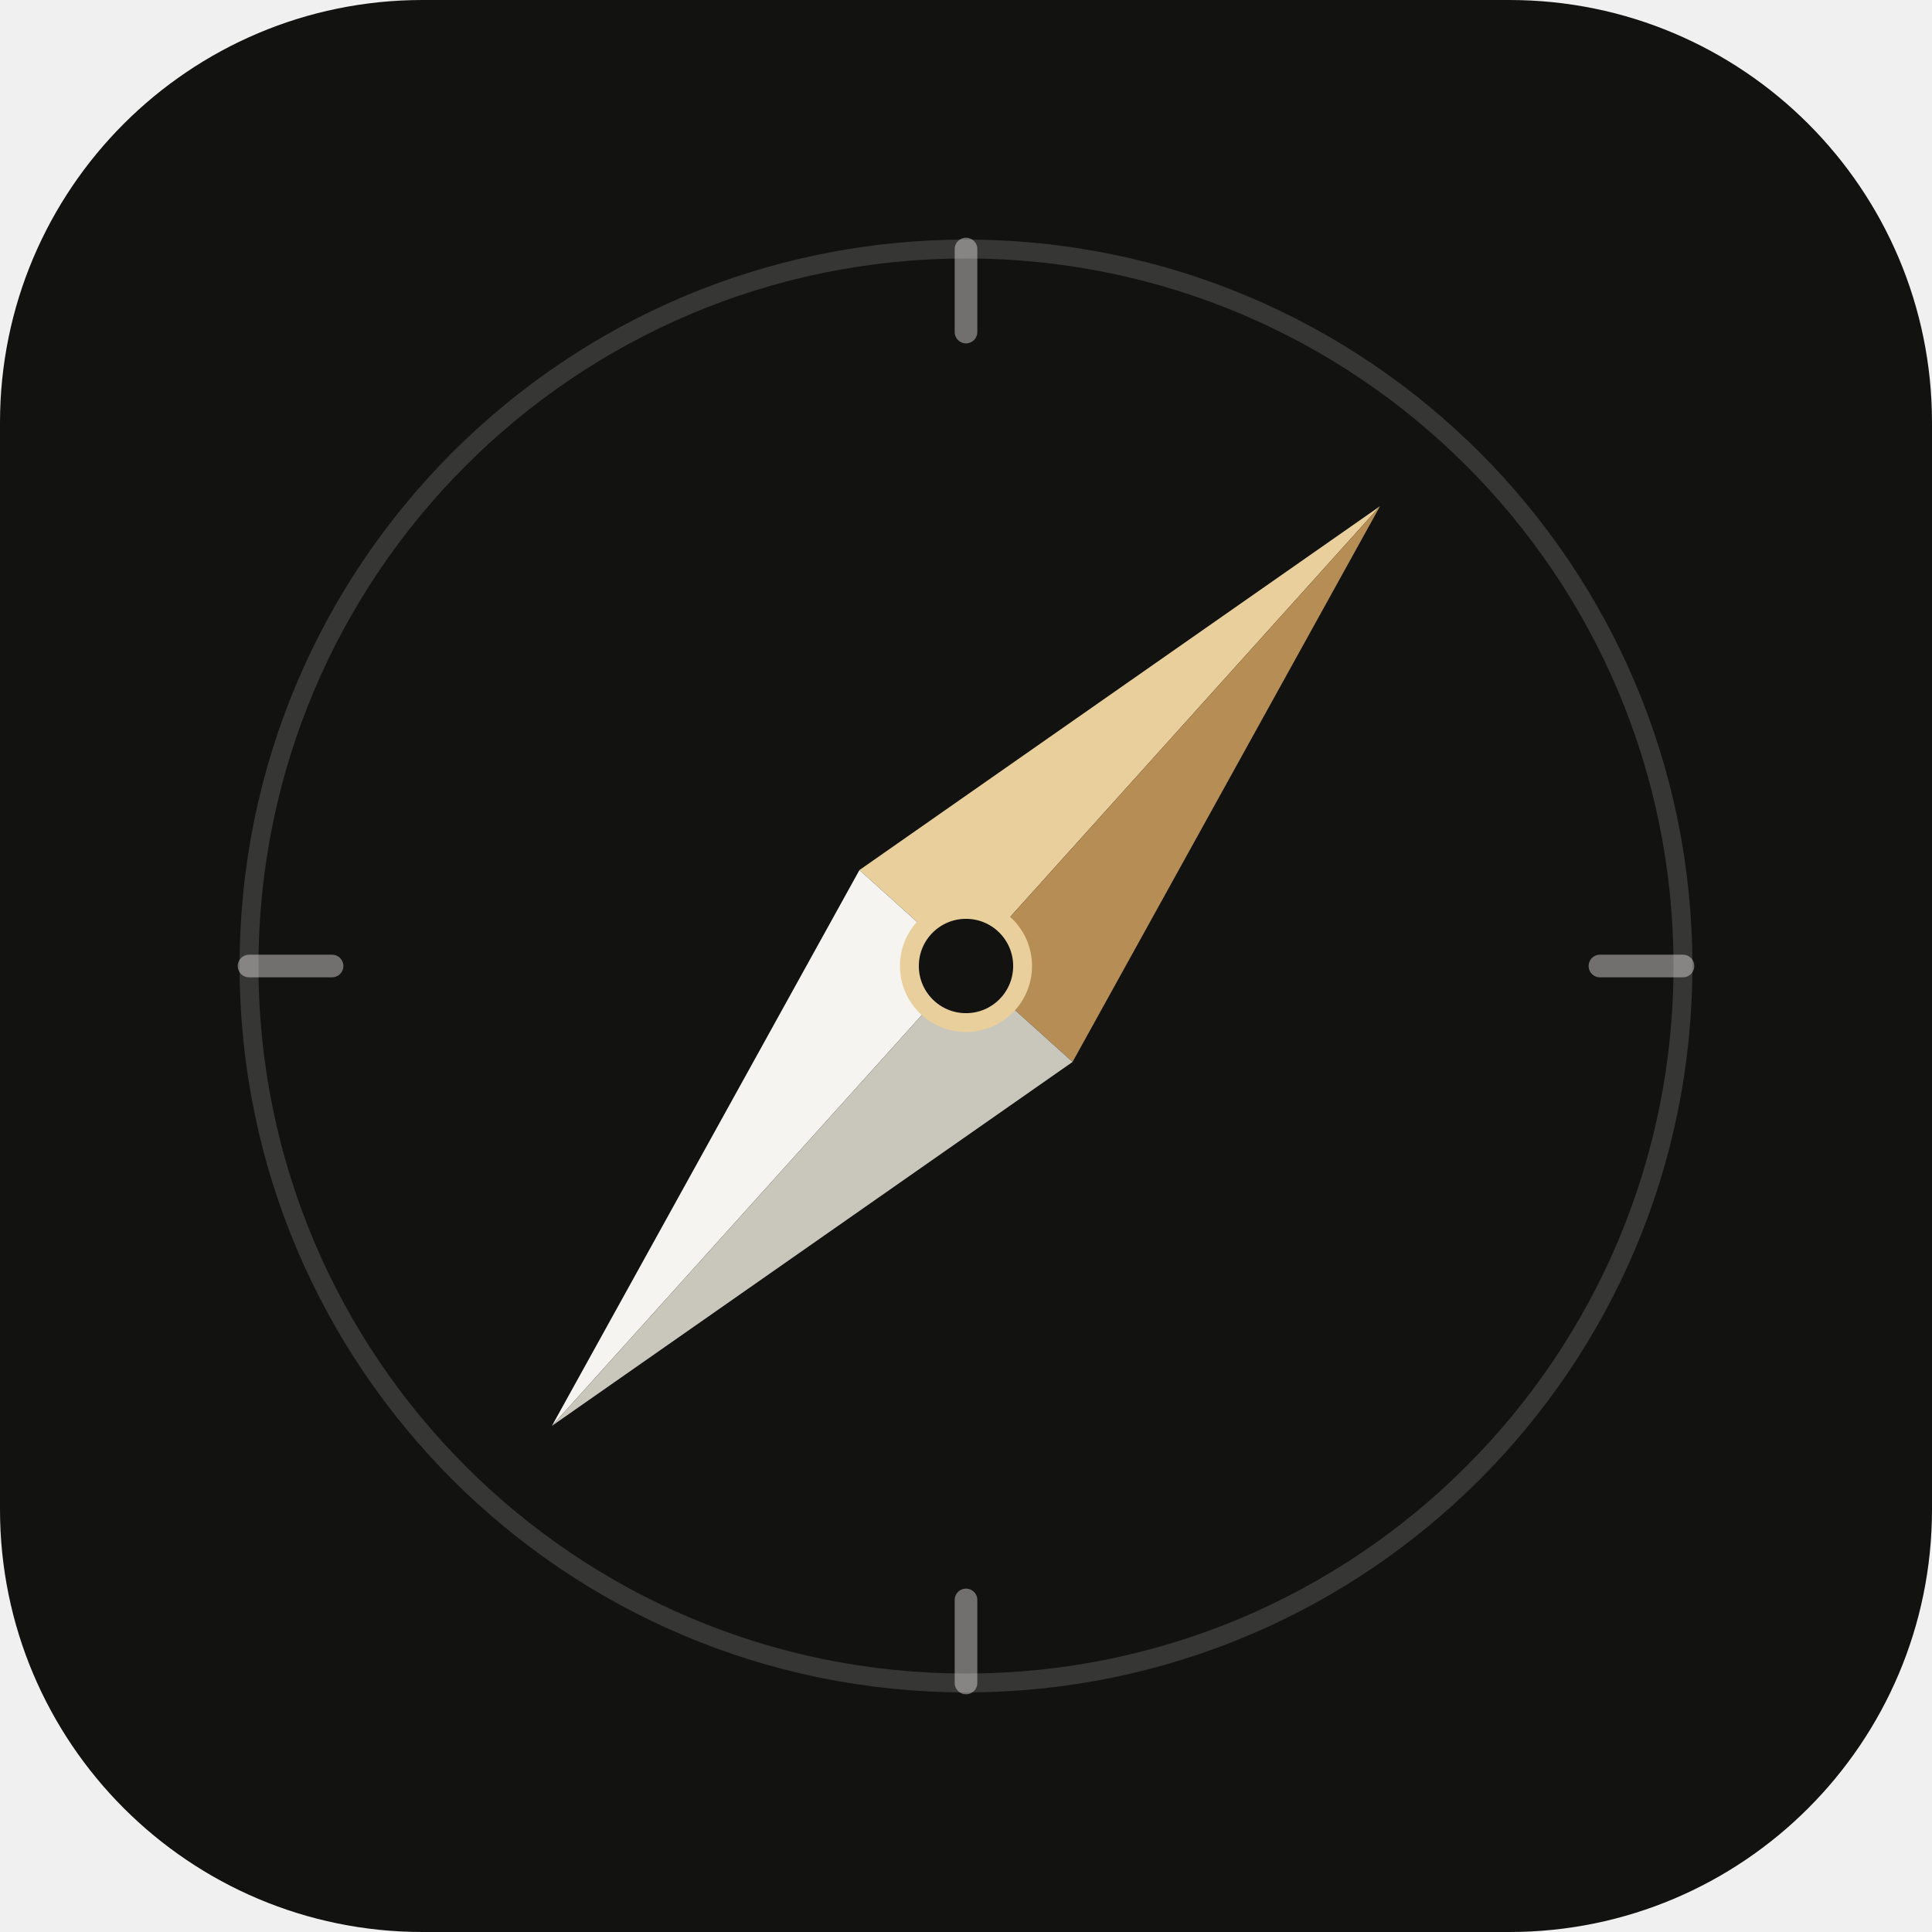
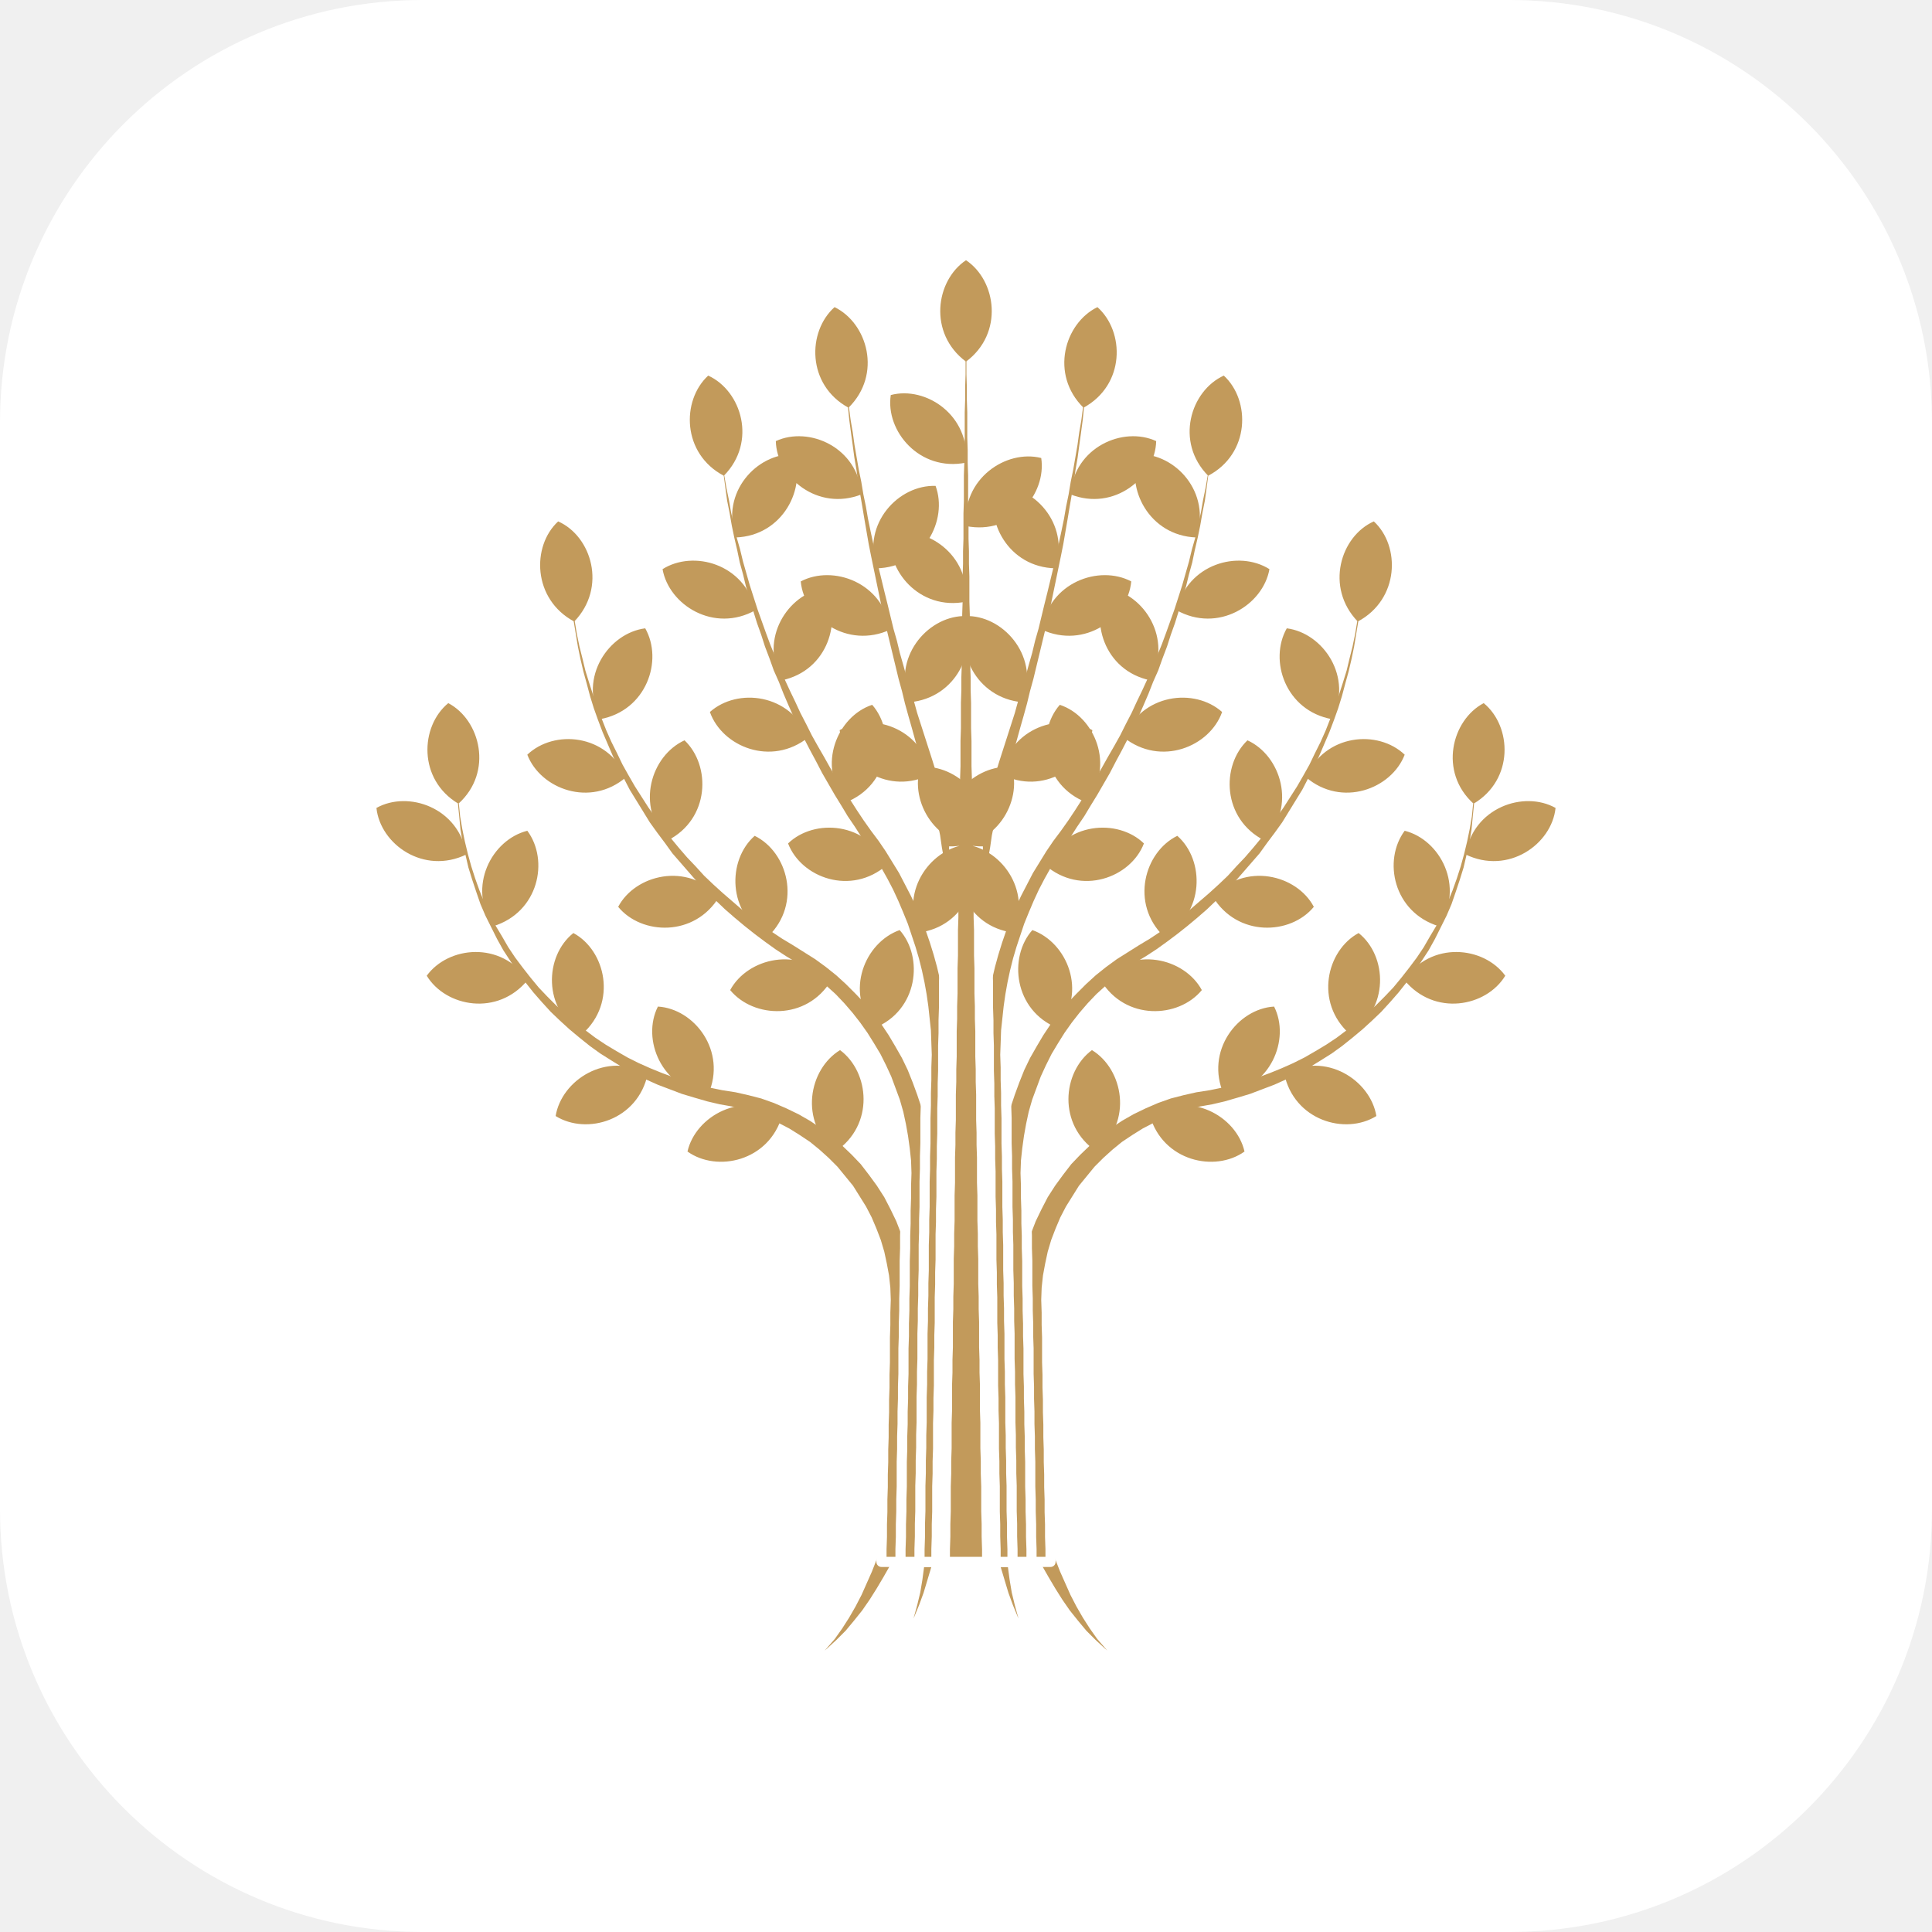
<svg xmlns="http://www.w3.org/2000/svg" viewBox="0 0 512 512">
-   <rect width="512" height="512" rx="112" fill="#121211" />
-   <circle cx="256" cy="256" r="190" fill="none" stroke="#f5f4f0" stroke-opacity="0.16" stroke-width="5" />
-   <g stroke="#f5f4f0" stroke-opacity="0.42" stroke-width="6" stroke-linecap="round">
-     <path d="M256 66v22M446 256h-22M256 446v-22M66 256h22" />
+   <rect width="512" height="512" rx="112" fill="#fff" />
+   <g transform="translate(256 256) scale(1.12) translate(-256 -269)">
+     <g fill="#C29A5B" stroke="#ffffff" stroke-width="2.4" stroke-linejoin="round">
+       <path d="M266.2 397.4L267.5 400.2L268.8 403L270.1 405.8L271.5 408.6L272.9 411.4L274.5 414.2L276.1 416.9L277.8 419.6L279.6 422.2L281.6 424.7L283.6 427.1L285.8 429.3L288.2 431.5L290.6 433.4L293.2 435.2C294.1 435.9 295.1 434.6 294.2 434L294.2 434L292 431.9L290 429.8L288 427.5L286.3 425.1L284.7 422.6L283.2 420L281.8 417.3L280.6 414.6L279.4 411.9L278.3 409.1L277.3 406.3L276.4 403.4L275.5 400.5L274.6 397.6L273.8 394.6Z" />
+       <path d="M260 396.3L260.5 399.4L261.1 402.4L261.7 405.5L262.4 408.6L263.1 411.7L264 414.7L264.9 417.7L266 420.7L267.2 423.6L268.6 426.5L270.1 429.2C270.6 430.2 272 429.5 271.6 428.5L271.6 428.5L270.4 425.7L269.5 422.8L268.7 419.9L268 417L267.5 414L267.1 411L266.7 407.9L266.5 404.9L266.3 401.8L266.1 398.8L266 395.7Z" />
+       <g transform="matrix(-1 0 0 1 512 0)">
+         <path d="M266.2 397.4L267.5 400.2L268.8 403L270.1 405.8L271.5 408.6L272.9 411.4L274.5 414.2L276.1 416.9L277.8 419.6L279.6 422.2L281.6 424.7L283.6 427.1L285.8 429.3L288.2 431.5L290.6 433.4L293.2 435.2C294.1 435.9 295.1 434.6 294.2 434L294.2 434L292 431.9L290 429.8L288 427.5L286.3 425.1L284.7 422.6L283.2 420L281.8 417.3L280.6 414.6L279.4 411.9L278.3 409.1L277.3 406.3L276.4 403.4L275.5 400.5L274.6 397.6L273.8 394.6Z" />
+         <path d="M260 396.3L260.5 399.4L261.1 402.4L261.7 405.5L262.4 408.6L263.1 411.7L264 414.7L264.9 417.7L266 420.7L267.2 423.6L268.6 426.5L270.1 429.2C270.6 430.2 272 429.5 271.6 428.5L271.6 428.5L270.4 425.7L269.5 422.8L268.7 419.9L268 417L267.5 414L267.1 411L266.7 407.9L266.5 404.9L266.3 401.8L266.1 398.8L266 395.7Z" />
+       </g>
+       <path d="M276 410L276 407L275.9 404.1L275.9 401.1L275.8 398.2L275.8 395.2L275.7 392.3L275.7 389.3L275.6 386.4L275.6 383.4L275.5 380.5L275.5 377.5L275.4 374.6L275.4 371.6L275.3 368.7L275.3 365.7L275.2 362.8L275.2 359.8L275.2 356.9L275.1 353.9L275.1 351L275 348L275.1 345.2L275.4 342.4L275.9 339.7L276.5 336.9L277.3 334.2L278.3 331.6L279.4 329L280.7 326.5L282.2 324.1L283.7 321.7L285.5 319.5L287.3 317.3L289.3 315.3L291.4 313.4L293.6 311.6L296 310L298.4 308.5L300.9 307.2L303.5 306L306.2 305L308.9 304.1L311.7 303.4L314.5 302.9L317.5 302.2L320.6 301.3L323.6 300.4L326.5 299.3L329.4 298.2L332.3 296.9L335.1 295.5L337.9 294L340.5 292.4L343.2 290.7L345.7 288.9L348.2 286.9L350.6 284.9L352.9 282.8L355.1 280.7L357.2 278.4L359.3 276L361.2 273.6L363.1 271.1L364.8 268.5L366.5 265.9L368 263.2L369.4 260.4L370.8 257.6L372 254.8L373 251.9L374 248.9L374.9 246L375.6 243L376.3 240L376.8 236.9L377.1 233.8L377.4 230.8C377.6 229 375 228.8 374.8 230.5L374.8 230.5L374.5 233.5L374 236.4L373.4 239.3L372.7 242.2L371.9 245.1L371 247.9L370 250.7L368.9 253.4L367.6 256.1L366.3 258.8L364.8 261.3L363.3 263.9L361.7 266.3L359.9 268.7L358.1 271L356.2 273.3L354.2 275.4L352.1 277.5L349.9 279.5L347.7 281.4L345.4 283.2L343 285L340.6 286.6L338.1 288.1L335.5 289.6L332.9 290.9L330.2 292.1L327.5 293.2L324.8 294.2L322 295.1L319.2 295.9L316.4 296.6L313.5 297.2L310.3 297.7L307.2 298.4L304.1 299.2L301 300.3L298 301.6L295.1 303L292.3 304.6L289.6 306.4L287 308.4L284.6 310.5L282.2 312.8L280 315.1L278 317.7L276.1 320.3L274.3 323.1L272.8 326L271.4 328.9L270.2 332L269.1 335.1L268.3 338.2L267.7 341.5L267.2 344.7L267 348L266.9 351L266.9 353.9L266.8 356.9L266.8 359.8L266.8 362.8L266.7 365.7L266.7 368.7L266.6 371.6L266.6 374.6L266.5 377.5L266.5 380.5L266.4 383.4L266.4 386.4L266.3 389.3L266.3 392.3L266.2 395.2L266.2 398.2L266.1 401.1L266.1 404.1L266 407L266 410Z" />
+       <path d="M271.5 410L271.5 407L271.4 404.1L271.4 401.1L271.3 398.1L271.3 395.2L271.2 392.2L271.2 389.2L271.2 386.3L271.1 383.3L271.1 380.3L271 377.4L271 374.4L270.9 371.4L270.9 368.5L270.8 365.5L270.8 362.5L270.8 359.5L270.7 356.6L270.7 353.6L270.6 350.6L270.6 347.7L270.5 344.7L270.5 341.7L270.5 338.8L270.4 335.8L270.4 332.8L270.3 329.9L270.3 326.9L270.2 323.9L270.2 321L270.1 318L270.2 315.1L270.5 312.3L270.9 309.4L271.4 306.6L272 303.8L272.8 301L273.8 298.3L274.8 295.6L276 293L277.3 290.4L278.8 287.9L280.3 285.5L282 283.1L283.8 280.8L285.7 278.6L287.7 276.5L289.8 274.6L292.1 272.7L294.4 270.9L296.7 269.2L299.2 267.7L301.8 266L304.3 264.2L306.7 262.4L309.1 260.5L311.5 258.5L313.8 256.5L316 254.4L318.2 252.2L320.4 250L322.4 247.7L324.4 245.4L326.4 243.1L328.2 240.6L330 238.2L331.8 235.7L333.4 233.1L335 230.5L336.6 227.9L338 225.2L339.4 222.5L340.7 219.7L341.9 216.9L343.1 214.1L344.2 211.2L345.2 208.4L346.1 205.5L346.9 202.5L347.7 199.6L348.4 196.6L349 193.7L349.5 190.7L350 187.7C350.2 185.9 347.7 185.5 347.4 187.2L347.4 187.2L346.9 190.2L346.3 193.1L345.6 195.9L344.9 198.8L344 201.7L343.1 204.5L342.2 207.3L341.1 210L340 212.8L338.8 215.5L337.5 218.1L336.2 220.8L334.8 223.3L333.3 225.9L331.7 228.4L330.1 230.9L328.4 233.3L326.7 235.7L324.9 238L323 240.3L321.1 242.5L319.1 244.6L317.1 246.8L315 248.8L312.8 250.8L310.6 252.7L308.4 254.6L306.1 256.4L303.7 258.2L301.3 259.9L298.9 261.5L296.4 263L293.7 264.7L291 266.4L288.4 268.3L285.9 270.3L283.6 272.4L281.3 274.7L279.1 277L277.1 279.5L275.1 282L273.3 284.7L271.7 287.4L270.1 290.2L268.7 293.1L267.5 296.1L266.4 299.1L265.4 302.1L264.6 305.2L263.9 308.4L263.4 311.6L263 314.8L262.9 318L262.8 321L262.8 323.9L262.7 326.9L262.7 329.9L262.6 332.8L262.6 335.8L262.5 338.8L262.5 341.7L262.5 344.7L262.4 347.7L262.4 350.6L262.3 353.6L262.3 356.6L262.2 359.5L262.2 362.5L262.2 365.5L262.1 368.5L262.1 371.4L262 374.4L262 377.4L261.9 380.3L261.9 383.3L261.8 386.3L261.8 389.2L261.8 392.2L261.7 395.2L261.7 398.1L261.6 401.1L261.6 404.1L261.5 407L261.5 410Z" />
+       <path d="M267 410L267 407L266.9 404L266.9 401L266.8 398L266.8 395L266.8 392L266.7 389L266.7 386L266.6 383L266.6 380L266.5 377L266.5 374L266.5 371L266.4 368L266.4 365L266.3 362L266.3 359L266.3 356L266.2 353L266.2 350L266.1 347L266.1 344L266 341L266 338L266 335L265.9 332L265.9 329L265.8 326L265.8 323L265.8 320L265.7 317L265.7 314L265.6 311L265.6 308L265.6 305L265.5 302L265.5 299L265.4 296L265.4 293L265.3 290L265.4 287.2L265.5 284.3L265.8 281.5L266.1 278.7L266.5 275.9L267 273.1L267.6 270.3L268.3 267.5L269.1 264.8L270 262.1L270.9 259.4L272 256.7L273.1 254.1L274.3 251.5L275.6 249L277 246.5L278.5 244L280 241.6L281.7 239.2L283.3 236.7L285 234.2L286.5 231.7L288.1 229.1L289.6 226.5L291.1 223.9L292.5 221.2L293.9 218.6L295.3 215.9L296.6 213.2L297.9 210.5L299.1 207.8L300.3 205L301.4 202.2L302.6 199.5L303.6 196.7L304.7 193.8L305.6 191L306.6 188.2L307.5 185.3L308.3 182.4L309.2 179.6L309.9 176.7L310.7 173.8L311.3 170.9L312 167.9L312.6 165L313.1 162.1L313.7 159.1L314.1 156.2L314.5 153.2C314.8 151.5 312.3 151.1 312 152.8L312 152.8L311.5 155.7L310.9 158.6L310.4 161.5L309.7 164.4L309.1 167.3L308.3 170.1L307.6 173L306.8 175.8L306 178.6L305.1 181.4L304.2 184.2L303.2 187L302.2 189.8L301.2 192.5L300.1 195.2L298.9 198L297.8 200.7L296.6 203.3L295.3 206L294.1 208.6L292.7 211.3L291.4 213.9L290 216.4L288.5 219L287.1 221.5L285.6 224.1L284 226.5L282.4 229L280.8 231.5L279.2 233.9L277.5 236.3L275.7 238.7L274 241.2L272.4 243.8L270.8 246.4L269.4 249.1L268 251.8L266.7 254.5L265.5 257.3L264.4 260.2L263.4 263.1L262.5 266L261.7 268.9L261 271.9L260.3 274.8L259.8 277.8L259.4 280.9L259 283.9L258.8 286.9L258.7 290L258.6 293L258.6 296L258.5 299L258.5 302L258.4 305L258.4 308L258.4 311L258.3 314L258.3 317L258.2 320L258.2 323L258.2 326L258.1 329L258.1 332L258 335L258 338L258 341L257.9 344L257.9 347L257.8 350L257.8 353L257.7 356L257.7 359L257.7 362L257.6 365L257.6 368L257.5 371L257.5 374L257.5 377L257.4 380L257.4 383L257.3 386L257.3 389L257.2 392L257.2 395L257.2 398L257.1 401L257.1 404L257 407L257 410Z" />
+       <path d="M263 410L263 407L262.9 404L262.9 401.1L262.8 398.1L262.8 395.1L262.8 392.1L262.7 389.1L262.7 386.2L262.6 383.2L262.6 380.2L262.6 377.2L262.5 374.2L262.5 371.3L262.4 368.3L262.4 365.3L262.4 362.3L262.3 359.3L262.3 356.4L262.2 353.4L262.2 350.4L262.2 347.4L262.1 344.4L262.1 341.5L262 338.5L262 335.5L262 332.5L261.9 329.6L261.9 326.6L261.8 323.6L261.8 320.6L261.8 317.6L261.7 314.7L261.7 311.7L261.6 308.7L261.6 305.7L261.6 302.7L261.5 299.8L261.5 296.8L261.4 293.8L261.4 290.8L261.4 287.8L261.3 284.9L261.3 281.9L261.2 278.9L261.2 275.9L261.2 272.9L261.1 270L261.1 267L261 264L261.1 261.1L261.1 258.3L261.3 255.4L261.5 252.5L261.7 249.7L262 246.8L262.4 243.9L262.9 241.1L263.3 238.3L263.9 235.4L264.5 232.6L265.2 229.8L265.9 227L266.7 224.3L267.5 221.5L268.4 218.6L269.2 215.8L270 212.9L270.8 210.1L271.6 207.2L272.3 204.3L273.1 201.4L273.8 198.5L274.5 195.6L275.2 192.7L275.9 189.8L276.6 186.9L277.2 184L277.8 181.1L278.4 178.2L279 175.3L279.6 172.4L280.2 169.4L280.7 166.5L281.2 163.6L281.7 160.6L282.2 157.7L282.7 154.8L283.1 151.8L283.6 148.9L284 145.9L284.4 143L284.8 140L285.1 137.1C285.4 135.4 282.8 135 282.5 136.7L282.5 136.7L282.1 139.7L281.6 142.6L281.2 145.5L280.7 148.4L280.2 151.3L279.6 154.2L279.1 157.2L278.5 160.1L278 163L277.4 165.9L276.8 168.7L276.1 171.6L275.5 174.5L274.8 177.4L274.1 180.3L273.4 183.1L272.7 186L272 188.9L271.2 191.7L270.5 194.6L269.7 197.4L268.9 200.3L268.1 203.1L267.2 205.9L266.4 208.8L265.5 211.6L264.6 214.4L263.7 217.2L262.8 220L261.9 222.9L261 225.7L260.2 228.6L259.4 231.5L258.7 234.4L258.1 237.3L257.5 240.2L256.9 243.2L256.5 246.1L256.1 249.1L255.7 252L255.4 255L255.2 258L255.1 261L255 264L254.9 267L254.9 270L254.8 272.9L254.8 275.9L254.8 278.9L254.7 281.9L254.7 284.9L254.6 287.8L254.6 290.8L254.6 293.8L254.5 296.8L254.5 299.8L254.4 302.7L254.4 305.7L254.4 308.7L254.3 311.7L254.3 314.7L254.2 317.6L254.2 320.6L254.2 323.6L254.1 326.6L254.1 329.6L254 332.5L254 335.5L254 338.5L253.9 341.5L253.9 344.4L253.8 347.4L253.8 350.4L253.8 353.4L253.7 356.4L253.7 359.3L253.6 362.3L253.6 365.3L253.6 368.3L253.5 371.3L253.5 374.2L253.4 377.2L253.4 380.2L253.4 383.2L253.3 386.2L253.3 389.1L253.2 392.1L253.2 395.1L253.2 398.1L253.1 401.1L253.1 404L253 407L253 410Z" />
+       <g transform="matrix(-1 0 0 1 512 0)">
+         <path d="M276 410L276 407L275.9 404.1L275.9 401.1L275.8 398.2L275.8 395.2L275.7 392.3L275.7 389.3L275.6 386.4L275.6 383.4L275.5 380.5L275.5 377.5L275.4 374.6L275.4 371.6L275.3 368.7L275.3 365.7L275.2 362.8L275.2 359.8L275.2 356.9L275.1 353.9L275.1 351L275 348L275.1 345.2L275.4 342.4L275.9 339.7L276.5 336.9L277.3 334.2L278.3 331.6L279.4 329L280.7 326.5L282.2 324.1L283.7 321.7L285.5 319.5L287.3 317.3L289.3 315.3L291.4 313.4L293.6 311.6L296 310L298.4 308.5L300.9 307.2L303.5 306L306.2 305L308.9 304.1L311.7 303.4L314.5 302.9L317.5 302.2L320.6 301.3L323.6 300.4L326.5 299.3L329.4 298.2L332.3 296.9L335.1 295.5L337.9 294L340.5 292.4L343.2 290.7L345.7 288.9L348.2 286.9L350.6 284.9L352.9 282.8L355.1 280.7L357.2 278.4L359.3 276L361.2 273.6L363.1 271.1L364.8 268.5L366.5 265.9L368 263.2L369.4 260.4L370.8 257.6L372 254.8L373 251.9L374 248.9L374.9 246L375.6 243L376.3 240L376.8 236.9L377.1 233.8L377.4 230.8C377.6 229 375 228.8 374.8 230.5L374.8 230.5L374.5 233.5L374 236.4L373.4 239.3L372.7 242.2L371.9 245.1L371 247.9L370 250.7L368.9 253.4L367.6 256.1L366.3 258.8L364.8 261.3L363.3 263.9L361.7 266.3L359.9 268.7L358.1 271L356.2 273.3L354.2 275.4L352.1 277.5L349.9 279.5L347.7 281.4L345.4 283.2L343 285L340.6 286.6L338.1 288.1L335.5 289.6L332.9 290.9L330.2 292.1L327.5 293.2L324.8 294.2L322 295.1L319.2 295.9L316.4 296.6L313.5 297.2L310.3 297.7L307.2 298.4L304.1 299.2L301 300.3L298 301.6L295.1 303L292.3 304.6L289.6 306.4L287 308.4L284.6 310.5L282.2 312.8L280 315.1L278 317.7L276.1 320.3L274.3 323.1L272.8 326L271.4 328.9L270.2 332L269.1 335.1L268.3 338.2L267.7 341.5L267.2 344.7L267 348L266.9 351L266.9 353.9L266.8 356.9L266.8 359.8L266.8 362.8L266.7 365.7L266.7 368.7L266.6 371.6L266.6 374.6L266.5 377.5L266.5 380.5L266.4 383.4L266.4 386.4L266.3 389.3L266.3 392.3L266.2 395.2L266.2 398.2L266.1 401.1L266.1 404.1L266 407L266 410Z" />
+         <path d="M271.5 410L271.5 407L271.4 404.1L271.4 401.1L271.3 398.1L271.3 395.2L271.2 392.2L271.2 389.2L271.2 386.3L271.1 383.3L271.1 380.3L271 377.4L271 374.4L270.9 371.4L270.9 368.5L270.8 365.5L270.8 362.5L270.8 359.5L270.7 356.6L270.7 353.6L270.6 350.6L270.6 347.7L270.5 344.7L270.5 341.7L270.5 338.8L270.4 335.8L270.4 332.8L270.3 329.9L270.3 326.9L270.2 323.9L270.2 321L270.1 318L270.2 315.1L270.5 312.3L270.9 309.4L271.4 306.6L272 303.8L272.8 301L273.8 298.3L274.8 295.6L276 293L277.3 290.4L278.8 287.9L280.3 285.5L282 283.1L283.8 280.8L285.7 278.6L287.7 276.5L289.8 274.6L292.1 272.7L294.4 270.9L296.7 269.2L299.2 267.7L301.8 266L304.3 264.2L306.7 262.4L309.1 260.5L311.5 258.5L313.8 256.5L316 254.4L318.2 252.2L320.4 250L322.4 247.7L324.4 245.4L326.4 243.1L328.2 240.6L330 238.2L331.8 235.7L333.4 233.1L335 230.5L336.6 227.9L338 225.2L339.4 222.5L340.7 219.7L341.9 216.9L343.1 214.1L344.2 211.2L345.2 208.4L346.1 205.5L346.9 202.5L347.7 199.6L348.4 196.6L349 193.7L349.5 190.7L350 187.7C350.2 185.9 347.7 185.5 347.4 187.2L347.4 187.2L346.9 190.2L346.3 193.1L345.6 195.9L344.9 198.8L344 201.7L343.1 204.5L342.2 207.3L341.1 210L340 212.8L338.8 215.5L337.5 218.1L336.2 220.8L334.8 223.3L333.3 225.9L331.7 228.4L330.1 230.9L328.4 233.3L326.7 235.7L324.9 238L323 240.3L321.1 242.5L319.1 244.6L317.1 246.8L315 248.8L312.8 250.8L310.6 252.7L308.4 254.6L306.1 256.4L303.7 258.2L301.3 259.9L298.9 261.5L296.4 263L293.7 264.7L291 266.4L288.4 268.3L285.9 270.3L283.6 272.4L281.3 274.7L279.1 277L277.1 279.5L275.1 282L273.3 284.7L271.7 287.4L270.1 290.2L268.7 293.1L267.5 296.1L266.4 299.1L265.4 302.1L264.6 305.2L263.9 308.4L263.4 311.6L263 314.8L262.9 318L262.8 321L262.8 323.9L262.7 326.9L262.7 329.9L262.6 332.8L262.6 335.8L262.5 338.8L262.5 341.7L262.5 344.7L262.4 347.7L262.4 350.6L262.3 353.6L262.3 356.6L262.2 359.5L262.2 362.5L262.2 365.5L262.1 368.5L262.1 371.4L262 374.4L262 377.4L261.9 380.3L261.9 383.3L261.8 386.3L261.8 389.2L261.8 392.2L261.7 395.2L261.7 398.1L261.6 401.1L261.6 404.1L261.5 407L261.5 410Z" />
+         <path d="M267 410L267 407L266.9 404L266.9 401L266.8 398L266.8 395L266.8 392L266.7 389L266.7 386L266.6 383L266.6 380L266.5 377L266.5 374L266.5 371L266.4 368L266.4 365L266.3 362L266.3 359L266.3 356L266.2 353L266.2 350L266.1 347L266.1 344L266 341L266 338L266 335L265.9 332L265.9 329L265.8 326L265.8 323L265.8 320L265.7 317L265.7 314L265.6 311L265.6 308L265.6 305L265.5 302L265.5 299L265.4 296L265.4 293L265.3 290L265.4 287.2L265.5 284.3L265.8 281.5L266.1 278.7L266.5 275.9L267 273.1L267.6 270.3L268.3 267.5L269.1 264.8L270 262.1L270.9 259.4L272 256.7L273.1 254.1L274.3 251.5L275.6 249L277 246.5L278.5 244L280 241.6L281.7 239.2L283.3 236.7L285 234.2L286.5 231.7L288.1 229.1L289.6 226.5L291.1 223.9L292.5 221.2L293.9 218.6L295.3 215.9L296.6 213.2L297.9 210.5L299.1 207.8L300.3 205L301.4 202.2L302.6 199.5L303.6 196.7L304.7 193.8L305.6 191L306.6 188.2L307.5 185.3L308.3 182.4L309.2 179.6L309.9 176.7L310.7 173.8L311.3 170.9L312 167.9L312.6 165L313.1 162.1L313.7 159.1L314.1 156.2L314.5 153.2C314.8 151.5 312.3 151.1 312 152.8L312 152.8L311.5 155.7L310.9 158.6L310.4 161.5L309.7 164.4L309.1 167.3L308.3 170.1L307.6 173L306.8 175.8L306 178.6L305.1 181.4L304.2 184.2L303.2 187L302.2 189.8L301.2 192.5L300.1 195.2L298.9 198L297.8 200.7L296.6 203.3L295.3 206L294.1 208.6L292.7 211.3L291.4 213.9L290 216.4L288.5 219L287.1 221.5L285.6 224.1L284 226.5L282.4 229L280.8 231.5L279.2 233.9L277.5 236.3L275.7 238.7L274 241.2L272.4 243.8L270.8 246.4L269.4 249.1L268 251.8L266.7 254.5L265.5 257.3L264.4 260.2L263.4 263.1L262.5 266L261.7 268.9L261 271.9L260.3 274.8L259.8 277.8L259.4 280.9L259 283.9L258.8 286.9L258.7 290L258.6 293L258.6 296L258.5 299L258.5 302L258.4 305L258.4 308L258.4 311L258.3 314L258.3 317L258.2 320L258.2 323L258.2 326L258.1 329L258.1 332L258 335L258 338L258 341L257.9 344L257.9 347L257.8 350L257.8 353L257.7 356L257.7 359L257.7 362L257.6 365L257.6 368L257.5 371L257.5 374L257.5 377L257.4 380L257.4 383L257.3 386L257.3 389L257.2 392L257.2 395L257.2 398L257.1 401L257.1 404L257 407L257 410Z" />
+         <path d="M263 410L263 407L262.9 404L262.9 401.1L262.8 398.1L262.8 395.1L262.8 392.1L262.7 389.1L262.7 386.2L262.6 383.2L262.6 380.2L262.6 377.2L262.5 374.2L262.5 371.3L262.4 368.3L262.4 365.3L262.4 362.3L262.3 359.3L262.3 356.4L262.2 353.4L262.2 350.4L262.2 347.4L262.1 344.4L262.1 341.5L262 338.5L262 335.5L262 332.5L261.9 329.6L261.9 326.6L261.8 323.6L261.8 320.6L261.8 317.6L261.7 314.7L261.7 311.7L261.6 308.7L261.6 305.7L261.6 302.7L261.5 299.8L261.5 296.8L261.4 293.8L261.4 290.8L261.4 287.8L261.3 284.9L261.3 281.9L261.2 278.9L261.2 275.9L261.2 272.9L261.1 270L261.1 267L261 264L261.1 261.1L261.1 258.3L261.3 255.4L261.5 252.5L261.7 249.7L262 246.8L262.4 243.9L262.9 241.1L263.3 238.3L263.9 235.4L264.5 232.6L265.2 229.8L265.9 227L266.7 224.3L267.5 221.5L268.4 218.6L269.2 215.8L270 212.9L270.8 210.1L271.6 207.2L272.3 204.3L273.1 201.4L273.8 198.5L274.5 195.6L275.2 192.7L275.9 189.8L276.6 186.9L277.2 184L277.8 181.1L278.4 178.2L279 175.3L279.6 172.4L280.2 169.4L280.7 166.5L281.2 163.6L281.7 160.6L282.2 157.7L282.7 154.8L283.1 151.8L283.6 148.9L284 145.9L284.4 143L284.8 140L285.1 137.1C285.4 135.4 282.8 135 282.5 136.7L282.5 136.7L282.1 139.7L281.6 142.6L281.2 145.5L280.7 148.4L280.2 151.3L279.6 154.2L279.1 157.2L278.5 160.1L278 163L277.4 165.9L276.8 168.7L276.1 171.6L275.5 174.5L274.8 177.4L274.1 180.3L273.4 183.1L272.7 186L272 188.9L271.2 191.7L270.5 194.6L269.7 197.4L268.9 200.3L268.1 203.1L267.2 205.9L266.4 208.8L265.5 211.6L264.6 214.4L263.7 217.2L262.8 220L261.9 222.9L261 225.7L260.2 228.6L259.4 231.5L258.7 234.4L258.1 237.3L257.5 240.2L256.9 243.2L256.5 246.1L256.1 249.1L255.7 252L255.4 255L255.2 258L255.1 261L255 264L254.9 267L254.9 270L254.8 272.9L254.8 275.9L254.8 278.9L254.7 281.9L254.7 284.9L254.6 287.8L254.6 290.8L254.6 293.8L254.5 296.8L254.5 299.8L254.4 302.7L254.4 305.7L254.4 308.7L254.3 311.7L254.3 314.7L254.2 317.6L254.2 320.6L254.2 323.6L254.1 326.6L254.1 329.6L254 332.5L254 335.5L254 338.5L253.9 341.5L253.9 344.4L253.8 347.4L253.8 350.4L253.8 353.4L253.7 356.4L253.7 359.3L253.6 362.3L253.6 365.3L253.6 368.3L253.5 371.3L253.5 374.2L253.4 377.2L253.4 380.2L253.4 383.2L253.3 386.2L253.3 389.1L253.2 392.1L253.2 395.1L253.2 398.1L253.1 401.1L253.1 404L253 407L253 410Z" />
+       </g>
+       <path d="M261 410L261 407L260.9 404L260.9 401L260.8 398L260.8 395.1L260.8 392.1L260.7 389.1L260.7 386.1L260.6 383.1L260.6 380.1L260.6 377.1L260.5 374.1L260.5 371.1L260.5 368.1L260.4 365.2L260.4 362.2L260.3 359.2L260.3 356.2L260.3 353.2L260.2 350.2L260.2 347.2L260.1 344.2L260.1 341.2L260.1 338.3L260 335.3L260 332.3L259.9 329.3L259.9 326.3L259.9 323.3L259.8 320.3L259.8 317.3L259.8 314.3L259.7 311.3L259.7 308.4L259.6 305.4L259.6 302.4L259.6 299.4L259.5 296.4L259.5 293.4L259.4 290.4L259.4 287.4L259.4 284.4L259.3 281.5L259.3 278.5L259.2 275.5L259.2 272.5L259.2 269.5L259.1 266.5L259.1 263.5L259.1 260.5L259 257.5L259 254.5L258.9 251.6L258.9 248.6L258.9 245.6L258.8 242.6L258.8 239.6L258.7 236.6L258.7 233.6L258.7 230.6L258.6 227.6L258.6 224.7L258.5 221.7L258.5 218.7L258.5 215.7L258.4 212.7L258.4 209.7L258.4 206.7L258.3 203.7L258.3 200.7L258.2 197.7L258.2 194.8L258.2 191.8L258.1 188.8L258.1 185.8L258 182.8L258 179.8L258 176.8L257.9 173.8L257.9 170.8L257.8 167.9L257.8 164.9L257.8 161.9L257.7 158.9L257.7 155.9L257.7 152.9L257.6 149.9L257.6 146.9L257.5 143.9L257.5 140.9L257.5 138L257.4 135L257.4 132L257.3 129L257.3 126C257.3 124.2 254.7 124.2 254.7 126L254.7 126L254.7 129L254.6 132L254.6 135L254.5 138L254.5 140.9L254.5 143.9L254.4 146.9L254.4 149.9L254.3 152.9L254.3 155.9L254.3 158.9L254.2 161.9L254.2 164.9L254.2 167.9L254.1 170.8L254.1 173.8L254 176.8L254 179.8L254 182.8L253.9 185.8L253.9 188.8L253.8 191.8L253.8 194.8L253.8 197.7L253.7 200.7L253.7 203.7L253.6 206.7L253.6 209.7L253.6 212.7L253.5 215.7L253.5 218.7L253.5 221.7L253.4 224.7L253.4 227.6L253.3 230.6L253.3 233.6L253.3 236.6L253.2 239.6L253.2 242.6L253.1 245.6L253.1 248.6L253.1 251.6L253 254.5L253 257.5L252.9 260.5L252.9 263.5L252.9 266.5L252.8 269.5L252.8 272.5L252.8 275.5L252.7 278.5L252.7 281.5L252.6 284.4L252.6 287.4L252.6 290.4L252.5 293.4L252.5 296.4L252.4 299.4L252.4 302.4L252.4 305.4L252.3 308.4L252.3 311.3L252.2 314.3L252.2 317.3L252.2 320.3L252.1 323.3L252.1 326.3L252.1 329.3L252 332.3L252 335.3L251.9 338.3L251.9 341.2L251.9 344.2L251.8 347.2L251.8 350.2L251.7 353.2L251.7 356.2L251.7 359.2L251.6 362.2L251.6 365.2L251.5 368.1L251.5 371.1L251.5 374.1L251.4 377.1L251.4 380.1L251.4 383.1L251.3 386.1L251.3 389.1L251.2 392.1L251.2 395.1L251.2 398L251.1 401L251.1 404L251 407L251 410Z" />
+     </g>
+     <g fill="#C29A5B">
+       <path d="M286.9 312.9C277.6 306.6 278.8 294.1 285.8 288.9C293.2 293.4 295.6 305.8 286.9 312.9ZM299.5 304.4C308.9 298.3 320 304.5 321.9 312.9C314.9 317.9 302.6 315.2 299.5 304.4ZM317 299.4C312.5 289.1 320.3 279.1 328.9 278.6C332.8 286.3 328.1 298 317 299.4ZM331.3 294.5C341.1 289.1 351.7 296 353.1 304.5C345.7 309.1 333.6 305.5 331.3 294.5ZM346.8 285.1C338.4 277.6 341.3 265.3 348.9 261.2C355.7 266.6 356.3 279.2 346.8 285.1ZM359.7 272.3C366 263 378.5 264.3 383.6 271.3C379.1 278.7 366.8 281 359.7 272.3ZM367.9 259.6C357.1 256.3 354.6 244 359.8 237C368.2 239.1 374.1 250.2 367.9 259.6ZM374.2 242.6C376 231.5 388 227.4 395.5 231.6C394.6 240.2 384.3 247.5 374.2 242.6ZM376.1 230.6C367.8 223.1 370.9 210.8 378.5 206.8C385.2 212.3 385.7 224.9 376.1 230.6ZM277.7 283.7C267.3 279.5 266 266.9 271.7 260.5C279.9 263.4 284.8 275 277.7 283.7ZM287.9 272.4C295.4 264.1 307.7 267.1 311.8 274.7C306.3 281.4 293.7 282 287.9 272.4ZM302.8 262C294.8 254.2 298.2 242 306 238.2C312.5 243.9 312.6 256.6 302.8 262ZM314.4 252.6C322 244.3 334.3 247.4 338.3 255C332.8 261.7 320.2 262.2 314.4 252.6ZM326.6 239.3C316.6 234.2 316.3 221.6 322.6 215.6C330.5 219.2 334.3 231.2 326.6 239.3ZM336.4 224.3C341 214 353.5 213 359.8 219C356.7 227.1 344.9 231.6 336.4 224.3ZM342.6 210.6C331.6 208.6 327.6 196.7 331.9 189.1C340.5 190.2 347.7 200.6 342.6 210.6ZM348.7 187.5C340.9 179.4 344.6 167.3 352.5 163.8C358.8 169.6 358.6 182.2 348.7 187.5ZM267.2 261.1C256.1 259.7 251.5 247.9 255.4 240.2C264 240.9 271.7 250.8 267.2 261.1ZM274.7 245.1C279.3 234.9 291.9 234 298.1 240C295 248.1 283.2 252.5 274.7 245.1ZM284.5 230.3C274 226.2 272.5 213.7 278.2 207.2C286.4 209.9 291.4 221.5 284.5 230.3ZM293.3 214.9C297.6 204.5 310.1 203.1 316.6 208.9C313.7 217.1 302.1 221.9 293.3 214.9ZM299.6 201.4C288.6 199.1 285.1 187 289.6 179.6C298.2 181 305 191.6 299.6 201.4ZM305.8 184.8C308.4 173.8 320.5 170.5 327.8 175.1C326.3 183.6 315.6 190.3 305.8 184.8ZM310.5 167.6C299.3 167.2 293.7 155.9 296.8 147.9C305.5 147.7 314.1 156.9 310.5 167.6ZM313.3 153C305.4 145 309.1 132.9 317 129.3C323.4 135.2 323.2 147.8 313.3 153ZM260.2 240.7C248.9 241 242.6 230.1 245.2 221.9C253.8 221.2 263 229.8 260.2 240.7ZM264.3 223.6C266.5 212.5 278.5 208.8 285.9 213.2C284.7 221.8 274.2 228.8 264.3 223.6ZM269.4 206.6C258.2 205.6 253.1 194.1 256.7 186.2C265.3 186.5 273.5 196.1 269.4 206.6ZM273.9 189.4C275.6 178.2 287.5 174 295.1 178C294.3 186.7 284.1 194.1 273.9 189.4ZM277.2 174.9C266 174.7 260.2 163.5 263.2 155.4C271.9 155.1 280.6 164.2 277.2 174.9ZM280.7 157.4C281.6 146.2 293.2 141.2 301 144.8C300.8 153.4 291.1 161.5 280.7 157.4ZM283.8 136.9C275.8 129 279.3 116.9 287.1 113.1C293.6 118.9 293.7 131.5 283.8 136.9Z" />
+       <g transform="matrix(-1 0 0 1 512 0)">
+         <path d="M286.9 312.9C277.6 306.6 278.8 294.1 285.8 288.9C293.2 293.4 295.6 305.8 286.9 312.9ZM299.5 304.4C308.9 298.3 320 304.5 321.9 312.9C314.9 317.9 302.6 315.2 299.5 304.4ZM317 299.4C312.5 289.1 320.3 279.1 328.9 278.6C332.8 286.3 328.1 298 317 299.4ZM331.3 294.5C341.1 289.1 351.7 296 353.1 304.5C345.7 309.1 333.6 305.5 331.3 294.5ZM346.8 285.1C338.4 277.6 341.3 265.3 348.9 261.2C355.7 266.6 356.3 279.2 346.8 285.1ZM359.7 272.3C366 263 378.5 264.3 383.6 271.3C379.1 278.7 366.8 281 359.7 272.3ZM367.9 259.6C357.1 256.3 354.6 244 359.8 237C368.2 239.1 374.1 250.2 367.9 259.6ZM374.2 242.6C376 231.5 388 227.4 395.5 231.6C394.6 240.2 384.3 247.5 374.2 242.6ZM376.1 230.6C367.8 223.1 370.9 210.8 378.5 206.8C385.2 212.3 385.7 224.9 376.1 230.6ZM277.7 283.7C267.3 279.5 266 266.9 271.7 260.5C279.9 263.4 284.8 275 277.7 283.7ZM287.9 272.4C295.4 264.1 307.7 267.1 311.8 274.7C306.3 281.4 293.7 282 287.9 272.4ZM302.8 262C294.8 254.2 298.2 242 306 238.2C312.5 243.9 312.6 256.6 302.8 262ZM314.4 252.6C322 244.3 334.3 247.4 338.3 255C332.8 261.7 320.2 262.2 314.4 252.6ZM326.6 239.3C316.6 234.2 316.3 221.6 322.6 215.6C330.5 219.2 334.3 231.2 326.6 239.3ZM336.4 224.3C341 214 353.5 213 359.8 219C356.7 227.1 344.9 231.6 336.4 224.3ZM342.6 210.6C331.6 208.6 327.6 196.7 331.9 189.1C340.5 190.2 347.7 200.6 342.6 210.6ZM348.7 187.5C340.9 179.4 344.6 167.3 352.5 163.8C358.8 169.6 358.6 182.2 348.7 187.5ZM267.2 261.1C256.1 259.7 251.5 247.9 255.4 240.2C264 240.9 271.7 250.8 267.2 261.1ZM274.7 245.1C279.3 234.9 291.9 234 298.1 240C295 248.1 283.2 252.5 274.7 245.1ZM284.5 230.3C274 226.2 272.5 213.7 278.2 207.2C286.4 209.9 291.4 221.5 284.5 230.3ZM293.3 214.9C297.6 204.5 310.1 203.1 316.6 208.9C313.7 217.1 302.1 221.9 293.3 214.9ZM299.6 201.4C288.6 199.1 285.1 187 289.6 179.6C298.2 181 305 191.6 299.6 201.4ZM305.8 184.8C308.4 173.8 320.5 170.5 327.8 175.1C326.3 183.6 315.6 190.3 305.8 184.8ZM310.5 167.6C299.3 167.2 293.7 155.9 296.8 147.9C305.5 147.7 314.1 156.9 310.5 167.6ZM313.3 153C305.4 145 309.1 132.9 317 129.3C323.4 135.2 323.2 147.8 313.3 153ZM260.2 240.7C248.9 241 242.6 230.1 245.2 221.9C253.8 221.2 263 229.8 260.2 240.7ZM264.3 223.6C266.5 212.5 278.5 208.8 285.9 213.2C284.7 221.8 274.2 228.8 264.3 223.6ZM269.4 206.6C258.2 205.6 253.1 194.1 256.7 186.2C265.3 186.5 273.5 196.1 269.4 206.6ZM273.9 189.4C275.6 178.2 287.5 174 295.1 178C294.3 186.7 284.1 194.1 273.9 189.4ZM277.2 174.9C266 174.7 260.2 163.5 263.2 155.4C271.9 155.1 280.6 164.2 277.2 174.9ZM280.7 157.4C281.6 146.2 293.2 141.2 301 144.8C300.8 153.4 291.1 161.5 280.7 157.4ZM283.8 136.9C275.8 129 279.3 116.9 287.1 113.1C293.6 118.9 293.7 131.5 283.8 136.9Z" />
+       </g>
+       <path d="M256 182.8C245 185 236.9 175.3 238.2 166.7C246.5 164.6 257 171.6 256 182.8ZM256 164.9C255 153.7 265.5 146.7 273.8 148.8C275.1 157.4 267 167.1 256 164.9ZM256 149.9C245 152.1 236.9 142.4 238.2 133.9C246.5 131.7 257 138.7 256 149.9ZM256 126C247 119.3 248.8 106.8 256 102C263.2 106.8 265 119.3 256 126Z" />
+     </g>
  </g>
-   <g transform="rotate(42 256 256)">
-     <path d="M256 92 218 256h38Z" fill="#e8cf9c" />
-     <path d="M256 92 294 256h-38Z" fill="#b58d55" />
-     <path d="M256 420 218 256h38Z" fill="#f5f4f0" />
-     <path d="M256 420 294 256h-38Z" fill="#c9c6bc" />
-   </g>
-   <circle cx="256" cy="256" r="15" fill="#121211" stroke="#e8cf9c" stroke-width="5" />
</svg>
